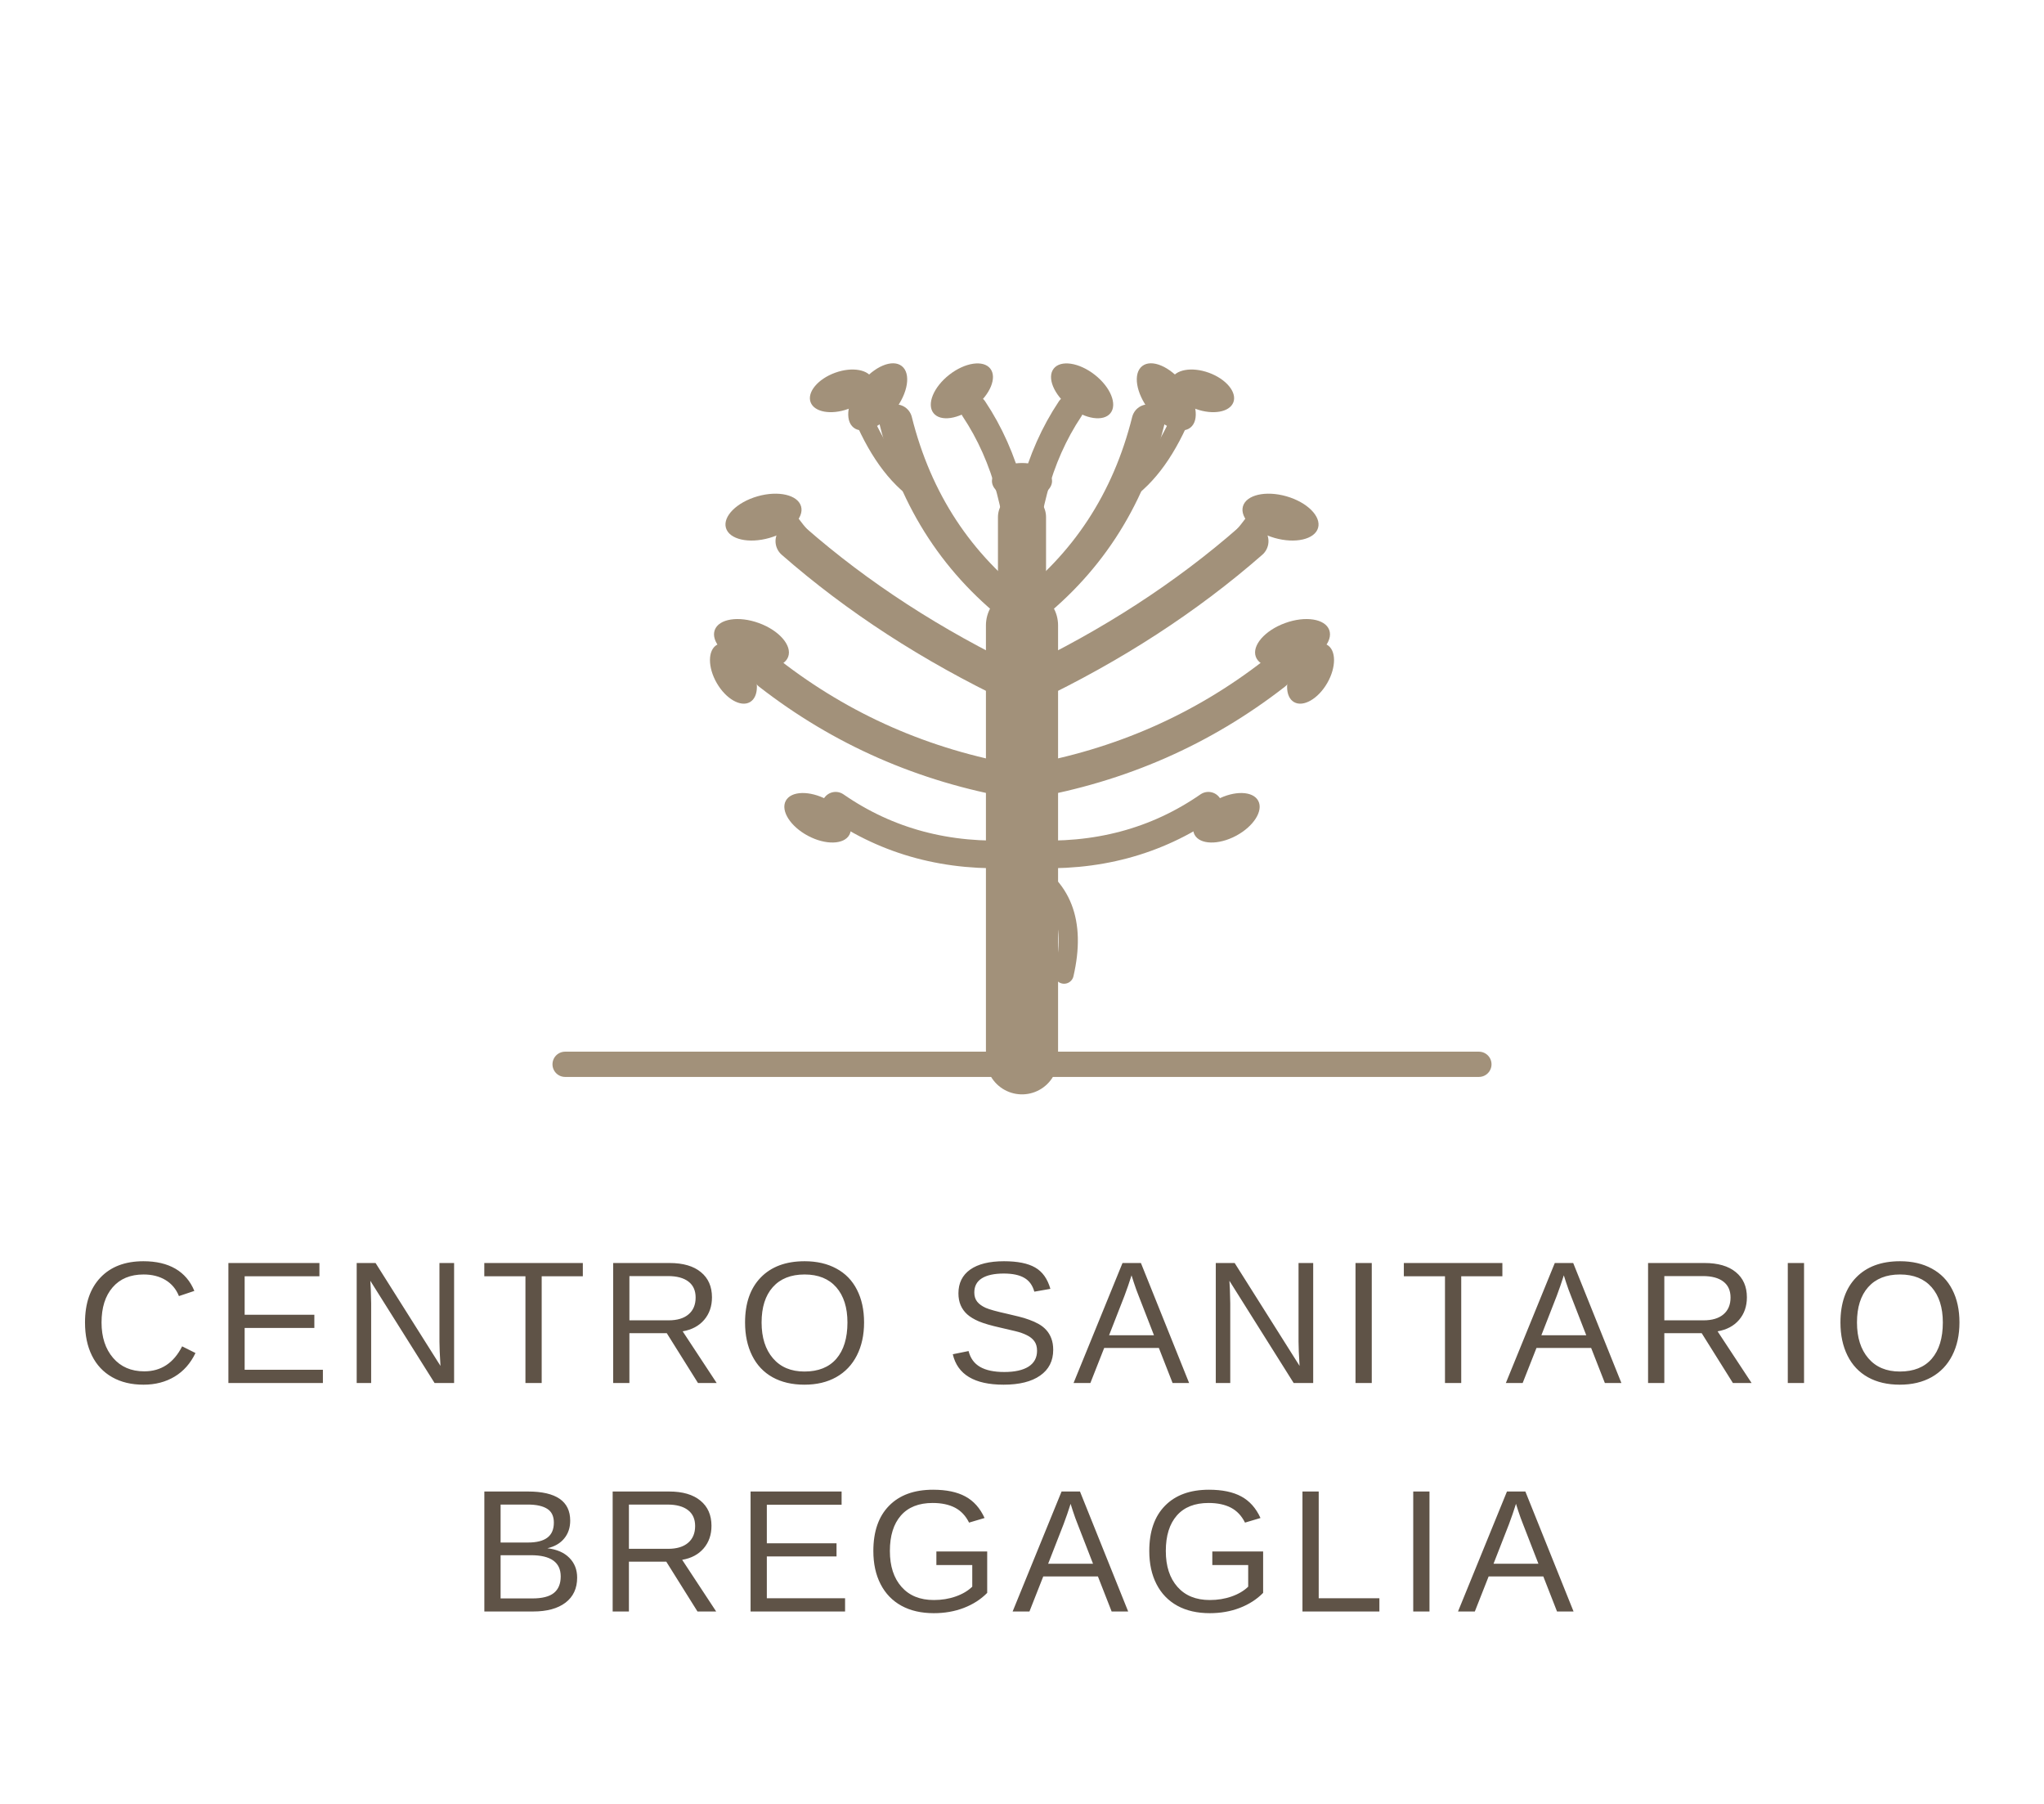
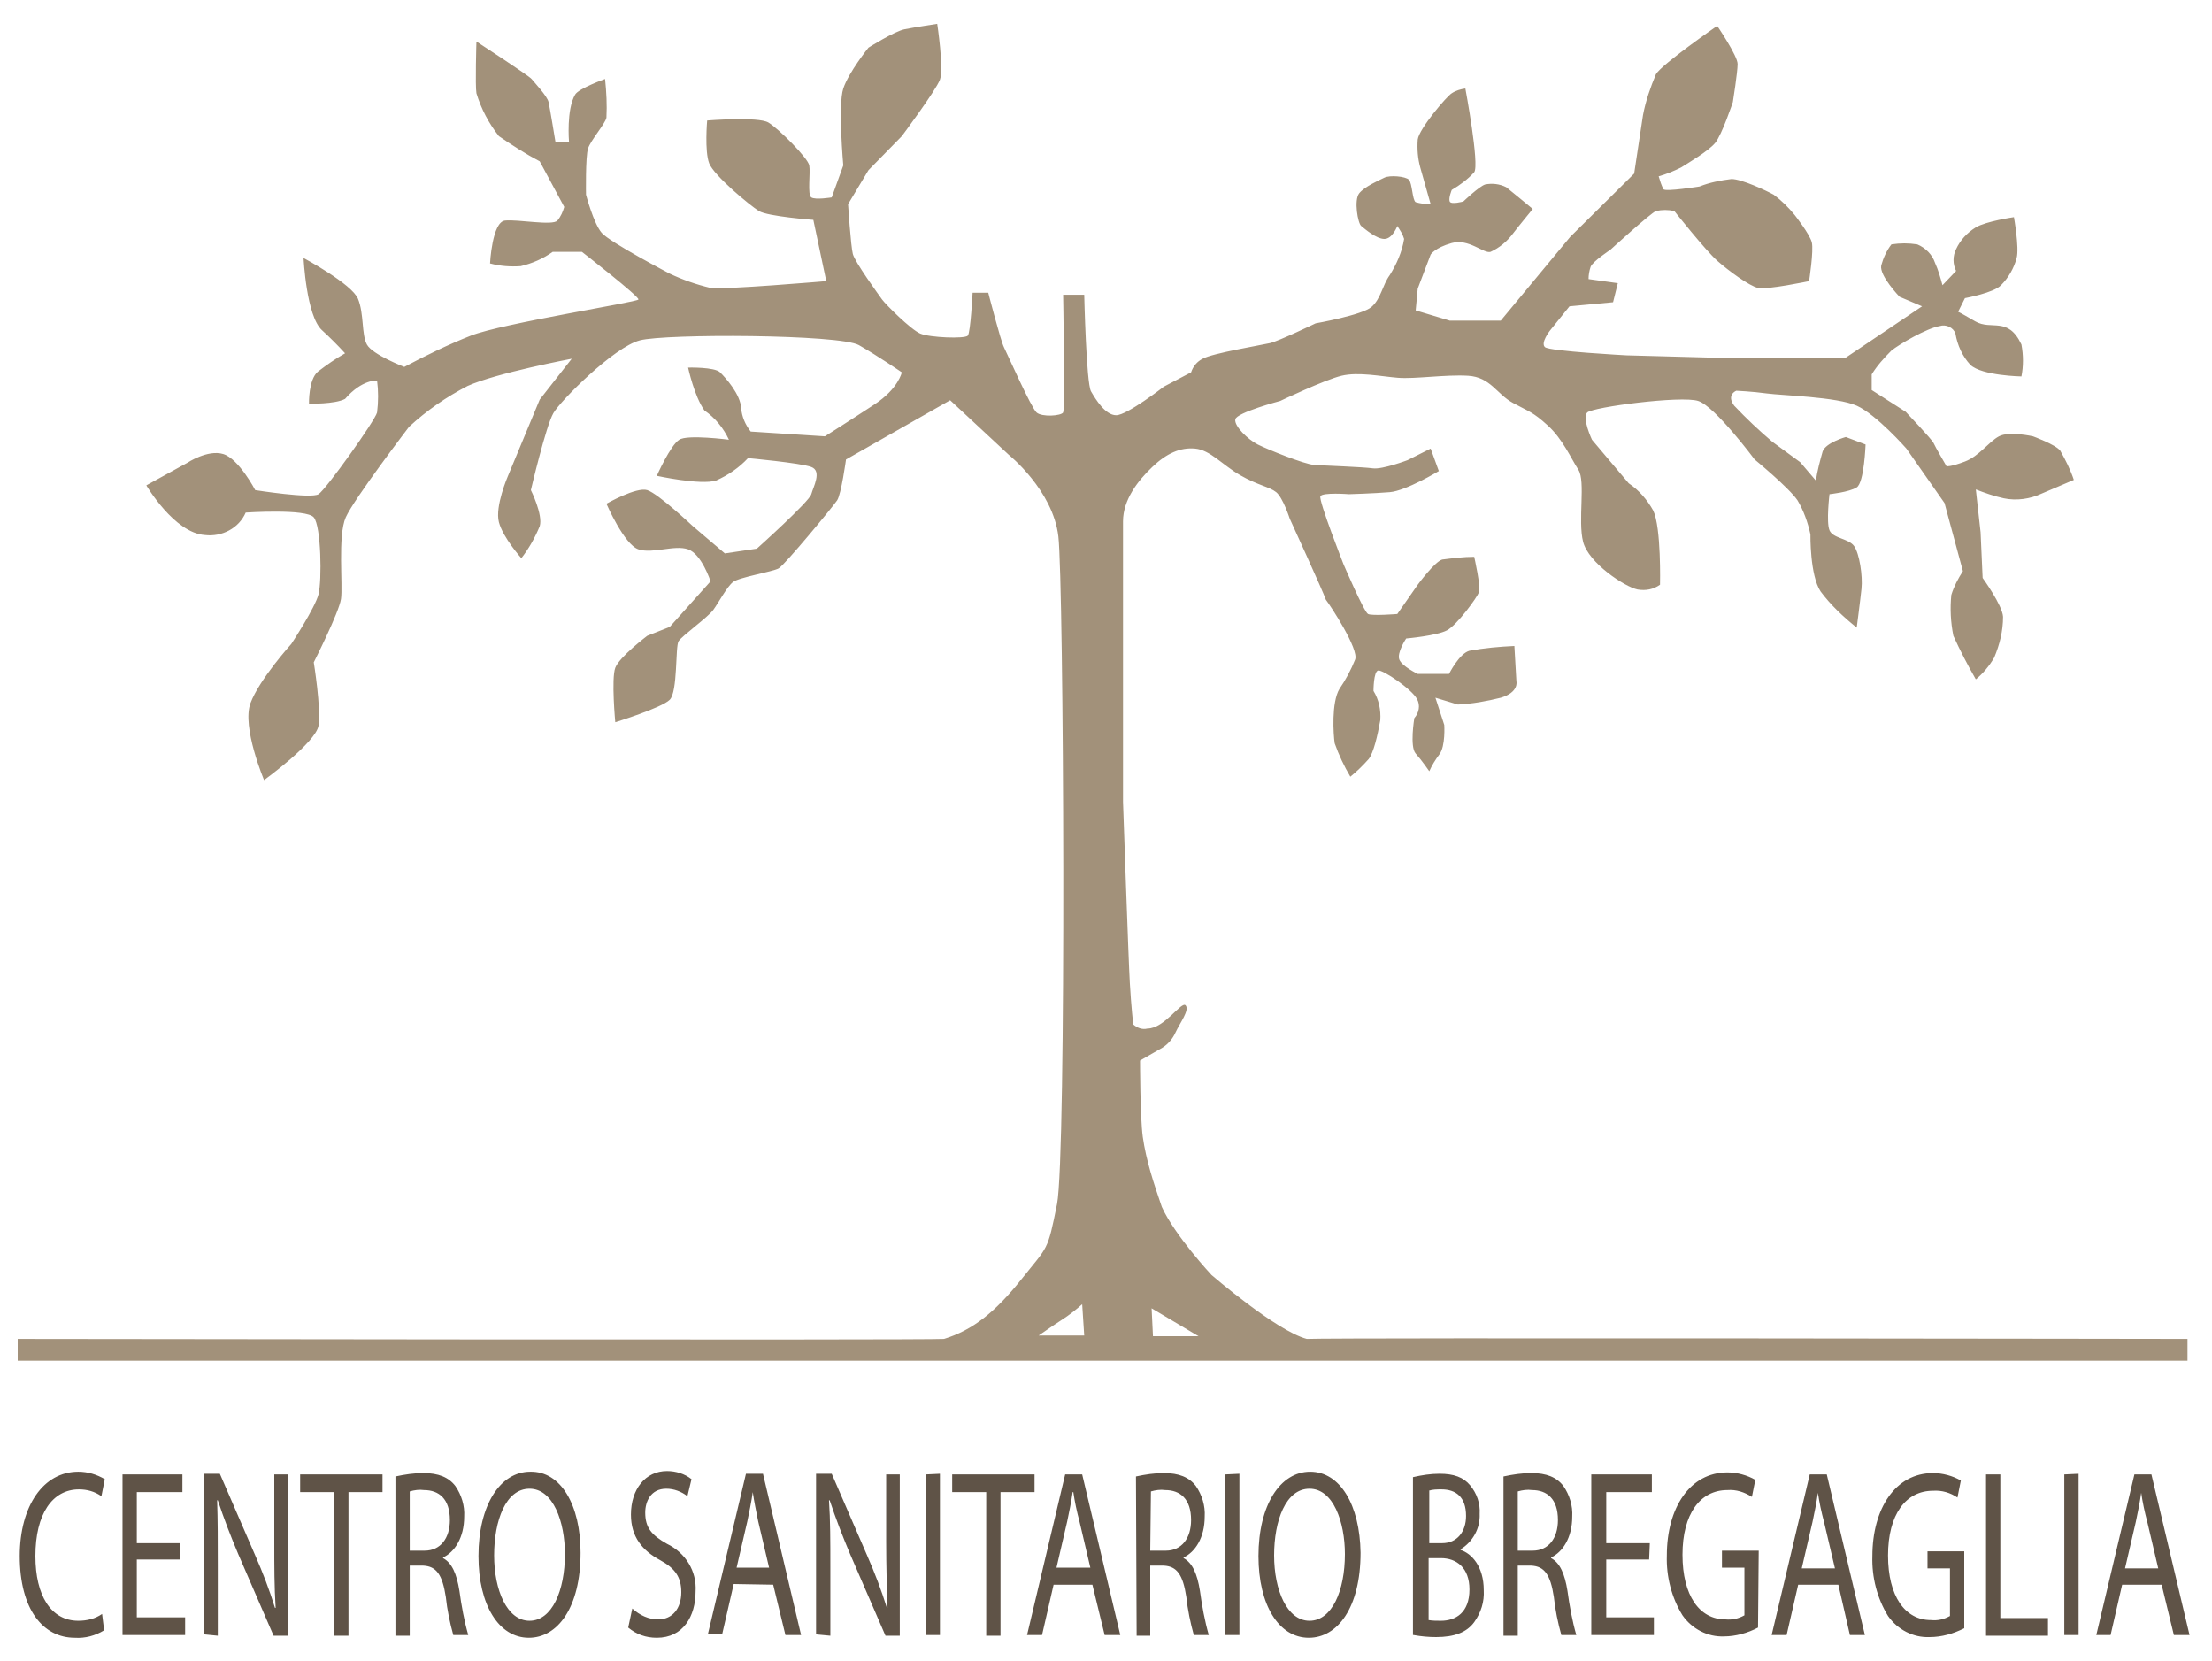
- <svg xmlns="http://www.w3.org/2000/svg" viewBox="0 0 340 300" role="img" aria-label="Centro Sanitario Bregaglia">
-   <g transform="translate(70,6) scale(1.0)">
-     <g fill="none" stroke="#a2917a" stroke-linecap="round" stroke-linejoin="round">
-       <path d="M24 171 H176" stroke-width="4.2" />
-       <path d="M100 170 V98" stroke-width="12" />
-       <path d="M100 138 q10 5 7 18" stroke-width="3.2" />
-       <path d="M100 104 V80" stroke-width="8" />
-       <path d="M100 92 Q100 74 92 62" stroke-width="4.5" />
-       <path d="M100 92 Q100 74 108 62" stroke-width="4.5" />
-       <g>
-         <path d="M100 96 Q84 84 79 64" stroke-width="5.5" />
-         <path d="M83 76 Q77 72 73 62" stroke-width="3" />
-         <path d="M99 108 Q78 98 62 84" stroke-width="6" />
-         <path d="M74 92 Q66 88 60 79" stroke-width="3.2" />
-         <path d="M99 124 Q76 120 58 106" stroke-width="5.6" />
-         <path d="M70 113 Q62 111 55 103" stroke-width="3" />
-         <path d="M99 136 Q82 137 69 128" stroke-width="4.6" />
-       </g>
-       <g transform="translate(200,0) scale(-1,1)">
-         <path d="M100 96 Q84 84 79 64" stroke-width="5.5" />
-         <path d="M83 76 Q77 72 73 62" stroke-width="3" />
-         <path d="M99 108 Q78 98 62 84" stroke-width="6" />
-         <path d="M74 92 Q66 88 60 79" stroke-width="3.2" />
-         <path d="M99 124 Q76 120 58 106" stroke-width="5.6" />
-         <path d="M70 113 Q62 111 55 103" stroke-width="3" />
-         <path d="M99 136 Q82 137 69 128" stroke-width="4.6" />
-       </g>
-     </g>
-     <g fill="#a2917a">
-       <ellipse cx="90" cy="59" rx="6" ry="3.4" transform="rotate(-38 90 59)" />
-       <ellipse cx="110" cy="59" rx="6" ry="3.4" transform="rotate(38 110 59)" />
-       <ellipse cx="100" cy="74" rx="5" ry="3" />
-       <ellipse cx="76" cy="60" rx="6.5" ry="3.6" transform="rotate(-52 76 60)" />
-       <ellipse cx="70" cy="59" rx="5.5" ry="3.2" transform="rotate(-20 70 59)" />
-       <ellipse cx="57" cy="80" rx="6.5" ry="3.6" transform="rotate(-16 57 80)" />
-       <ellipse cx="55" cy="101" rx="6.5" ry="3.6" transform="rotate(20 55 101)" />
-       <ellipse cx="52" cy="106" rx="5.5" ry="3.2" transform="rotate(60 52 106)" />
-       <ellipse cx="66" cy="130" rx="6" ry="3.4" transform="rotate(28 66 130)" />
-       <ellipse cx="124" cy="60" rx="6.5" ry="3.6" transform="rotate(52 124 60)" />
-       <ellipse cx="130" cy="59" rx="5.5" ry="3.2" transform="rotate(20 130 59)" />
-       <ellipse cx="143" cy="80" rx="6.5" ry="3.6" transform="rotate(16 143 80)" />
-       <ellipse cx="145" cy="101" rx="6.5" ry="3.6" transform="rotate(-20 145 101)" />
-       <ellipse cx="148" cy="106" rx="5.5" ry="3.2" transform="rotate(-60 148 106)" />
-       <ellipse cx="134" cy="130" rx="6" ry="3.4" transform="rotate(-28 134 130)" />
-     </g>
-   </g>
-   <g fill="#5f5347" font-family="'Segoe UI', 'Helvetica Neue', Arial, sans-serif" text-anchor="middle">
-     <text x="170" y="230" font-size="29" letter-spacing="2">CENTRO SANITARIO</text>
-     <text x="170" y="268" font-size="29" letter-spacing="2">BREGAGLIA</text>
+ <svg xmlns="http://www.w3.org/2000/svg" enable-background="new 0 0 325 244" viewBox="0 0 325 244">
+   <g>
+     <path fill="#a2917a" d="m167.9 167c-.4-3-.4-11.2-.4-11.2l3.3-1.9c.8-.5 1.5-1.3 1.9-2.2.7-1.5 2.1-3.3 1.5-4s-3.1 3.4-5.6 3.4c-.8.2-1.5-.1-2.1-.6 0 0-.3-2.6-.5-6.1-.2-3.4-1-26.6-1-26.6v-41.2c0-3.2 2.2-6 4.3-8s4.1-2.9 6.3-2.7 4 2.4 6.6 3.9 4.3 1.7 5.3 2.5 2 3.9 2 3.9 4.9 10.7 5.3 11.9c.7.9 4.9 7.3 4.3 8.8s-1.4 3-2.3 4.3c-1.2 2-.9 6.7-.7 8 .6 1.7 1.4 3.4 2.3 4.9 1-.8 1.9-1.7 2.7-2.6.7-.9 1.3-3.4 1.7-5.7.1-1.5-.2-3-1-4.3 0 0 0-2.9.7-3s4.9 2.7 5.7 4.2c.5.9.3 2-.4 2.8 0 0-.7 4.2.2 5.2s2 2.6 2 2.6c.4-.9.9-1.7 1.5-2.5.9-1.2.7-4.3.7-4.3l-1.3-4 3.3 1c2.1-.1 4.3-.5 6.3-1 2.7-.8 2.3-2.4 2.3-2.4l-.3-5.2c-2.2.1-4.4.3-6.6.7-1.5.4-3 3.4-3 3.4h-4.6s-2.3-1.1-2.7-2.1 1-3.1 1-3.1 4.5-.4 6-1.2 4.4-4.8 4.7-5.6-.7-5.2-.7-5.2c-1.6 0-3.1.2-4.7.4-1.1.3-3.6 3.7-3.6 3.7l-3 4.3s-3.7.3-4.3 0-3.6-7.3-3.6-7.3-3.7-9.4-3.4-10 4.2-.3 4.2-.3 3.6-.1 6-.3 7.2-3.1 7.2-3.1l-1.2-3.3-3.4 1.7s-3.7 1.4-5.1 1.2-7.1-.4-8.6-.5-6.9-2.3-8.3-3-3.5-2.7-3.3-3.7 6.6-2.7 6.6-2.7 6.5-3.1 9-3.7 5.8.1 8.3.3 7-.5 10.3-.3 4.2 2.7 6.6 4 2.9 1.3 5.1 3.3 3.4 4.8 4.5 6.5-.1 7.5.7 10.6 6.1 6.6 8 7c1.2.2 2.3 0 3.3-.7 0 0 .2-8.4-1-10.9-.9-1.6-2.1-3-3.6-4l-5.4-6.4s-1.5-3.2-.7-4 13.8-2.5 16.3-1.7 8.3 8.6 8.3 8.6 5 4.1 6.3 6c.9 1.5 1.5 3.2 1.9 5 0 0-.1 6 1.5 8.4 1.5 2 3.3 3.7 5.3 5.3 0 0 .5-3.8.7-5.7s-.3-5.2-1.1-6.3-3.1-1.1-3.6-2.3 0-5.3 0-5.3 2.9-.3 4-1 1.3-6.3 1.3-6.3l-2.9-1.1s-2.9.8-3.4 2.1c-.4 1.4-.8 2.9-1 4.3l-2.3-2.7-4.1-3c-2-1.7-3.8-3.4-5.6-5.3-1.2-1.6.3-2.2.3-2.2s2.3.1 4.5.4 10.3.5 13.2 1.8 7.3 6.3 7.3 6.3l5.6 8 2.7 10c-.7 1.1-1.3 2.2-1.7 3.5-.2 2-.1 4 .3 6 1 2.2 2.1 4.3 3.3 6.4 1.1-.9 2-2 2.7-3.2.8-1.9 1.3-3.9 1.3-6-.1-1.7-3-5.7-3-5.7l-.3-6.7-.7-6.3c1.3.5 2.7 1 4.1 1.3 1.9.4 3.9.1 5.6-.7 1.2-.5 4.7-2 4.7-2-.5-1.5-1.2-2.9-2-4.3-.7-.9-4-2.1-4-2.1s-3.5-.8-5 0-2.9 2.9-5 3.7-2.7.7-2.7.7-1.7-2.9-1.9-3.4-4.1-4.6-4.1-4.6l-5-3.2v-2.3c.8-1.3 1.8-2.4 2.9-3.5 1.1-.9 5.2-3.3 7.1-3.6.9-.3 2 .2 2.3 1.1.3 1.7 1 3.3 2.2 4.6 1.7 1.6 7.5 1.7 7.5 1.7.3-1.5.3-3.1 0-4.7-2-4.2-4.4-2-6.8-3.4s-2.5-1.4-2.5-1.4l1-2s4.3-.8 5.3-1.9c1.1-1.1 1.9-2.5 2.3-4s-.4-6-.4-6-4.1.6-5.6 1.5c-1.3.8-2.3 1.9-2.9 3.2-.5 1-.5 2.2 0 3.2l-2 2.1c-.3-1.1-.6-2.2-1.1-3.3-.4-1.2-1.4-2.2-2.6-2.7-1.3-.2-2.5-.2-3.8 0-.7.9-1.2 2-1.5 3.1-.3 1.5 2.7 4.6 2.7 4.6l3.3 1.4-4.9 3.3-6.4 4.3h-17.2l-14.9-.4s-11.3-.6-12-1.2.7-2.4.7-2.4l2.9-3.6 6.4-.6.7-2.8-4.3-.6c0-.6.1-1.2.3-1.8.3-.8 2.9-2.5 2.9-2.5s5.8-5.3 6.7-5.7c.9-.2 1.8-.2 2.7 0 0 0 4.6 5.8 6.3 7.3s4.7 3.7 6 4 7.5-1 7.5-1 .7-4.5.4-5.7-2.5-4-2.5-4c-.9-1.1-1.9-2.1-3.1-3-1.1-.6-4.7-2.3-6.2-2.3-1.6.2-3.2.5-4.7 1.1 0 0-5 .8-5.3.4-.3-.6-.5-1.2-.7-1.9 1.1-.3 2.3-.8 3.3-1.3 1.1-.7 4-2.4 5-3.6s2.6-6 2.6-6 .7-4.4.7-5.6-3-5.6-3-5.6-8.1 5.6-9 7.1c-.8 1.9-1.5 3.9-1.9 6l-1.3 8.6-9.4 9.3-10.2 12.3h-7.5l-5-1.5.3-3.2 1.9-5s.6-1 3.1-1.7 4.7 1.6 5.7 1.3c1.3-.6 2.4-1.5 3.3-2.7.6-.8 2.9-3.6 2.9-3.6s-3.5-2.9-3.9-3.2c-1-.5-2.1-.6-3.1-.4-.9.3-3.2 2.5-3.2 2.5s-1.8.5-2 0 .3-1.7.3-1.7c1.2-.7 2.4-1.6 3.3-2.6.8-1.1-1.3-12.3-1.3-12.3-.7.1-1.4.3-2 .7-.7.4-4.8 5.2-5 6.8-.1 1.4 0 2.8.4 4.2l1.5 5.3c-.8 0-1.5-.1-2.2-.3-.5-.3-.5-2.8-1-3.3s-2.8-.7-3.6-.3-2.9 1.3-3.7 2.3-.2 4.4.3 4.8 2.2 1.9 3.4 1.9 1.9-1.9 1.9-1.9c.4.6.8 1.2 1 1.9-.3 1.9-1.1 3.7-2.1 5.3-1.1 1.5-1.3 3.5-2.7 4.7s-8.2 2.4-8.2 2.4-5.4 2.6-6.7 2.9-8.5 1.5-9.9 2.3c-.8.4-1.4 1.1-1.7 2l-4 2.1s-5.4 4.2-7 4.2-3-2.3-3.7-3.5-1-14.2-1-14.2h-3.1s.3 16.8 0 17.3-3.1.7-3.9 0-4.3-8.6-4.8-9.6-2.3-8-2.3-8h-2.3s-.3 5.8-.7 6.3-5.6.3-7-.3-5.1-4.3-5.6-5-4-5.5-4.3-6.7-.7-7.3-.7-7.3l3-5 4.9-5s5-6.7 5.6-8.3-.4-8.2-.4-8.2-3.3.5-4.8.8-5.3 2.7-5.3 2.7-2.9 3.6-3.7 6 0 11.3 0 11.3l-1.7 4.7s-2.4.4-3 0-.1-3.6-.3-4.7-4.5-5.4-6-6.3-9-.3-9-.3-.4 4.5.3 6.3 6 6.2 7.3 7 8 1.3 8 1.3l1.9 9s-15.2 1.3-17 1c-2.1-.5-4.1-1.2-6-2.1 0 0-8.8-4.6-10-6s-2.3-5.6-2.3-5.6-.1-5.6.3-6.8 2.5-3.6 2.7-4.5c.1-1.9 0-3.8-.2-5.7 0 0-3.9 1.4-4.4 2.3-1.3 2.2-.9 6.9-.9 6.9h-2s-.8-4.9-1-5.8-2.1-2.9-2.5-3.4-8.1-5.5-8.1-5.5-.2 6.5 0 7.6c.7 2.3 1.8 4.4 3.3 6.3 1.9 1.3 3.9 2.6 6 3.7l3.6 6.7c-.2.7-.5 1.4-1 2-.7.8-5.8-.2-7.7 0s-2.2 6.3-2.2 6.3c1.5.4 3 .5 4.5.4 1.7-.4 3.3-1.1 4.7-2.1h4.3s8.5 6.6 8.3 7-20 3.5-24.6 5.3c-3.3 1.3-6.6 2.9-9.8 4.6 0 0-4.7-1.8-5.5-3.3s-.4-4.5-1.3-6.7-8-6-8-6 .4 8.5 2.7 10.6c1.2 1.1 2.3 2.2 3.4 3.4-1.4.8-2.7 1.7-4 2.7-1.4 1.2-1.3 4.7-1.3 4.7s3.8.1 5.3-.7c2.5-2.9 4.7-2.7 4.7-2.7.2 1.5.2 3.1 0 4.7-.3 1.2-7.5 11.3-8.6 12s-9.3-.6-9.3-.6-2.4-4.6-4.7-5.3-5.3 1.3-5.3 1.3l-6 3.3s4.1 7 8.6 7.3c2.5.3 5-1 6-3.3 0 0 8.9-.6 10 .7s1.2 9.3.7 11.3-4 7.3-4 7.3-4.7 5.2-6 8.7 2 11.3 2 11.3 7.6-5.5 8-8-.7-9.3-.7-9.3 3.7-7.3 4-9.3-.5-9.3.7-12 9.3-13.3 9.3-13.3c2.6-2.4 5.5-4.4 8.6-6 4.2-1.9 15.3-4 15.3-4l-4.7 6-4.7 11.3s-1.9 4.4-1.3 6.7 3.3 5.3 3.3 5.3c1.1-1.4 2-3 2.7-4.7.5-1.7-1.3-5.3-1.3-5.3s2.2-9.4 3.3-11.3 8.9-9.7 12.7-10.7 29.4-.9 32.2.7 6.3 4 6.3 4-.5 2.4-4 4.7-7.3 4.7-7.3 4.7l-10.9-.7c-.8-1-1.3-2.2-1.4-3.4-.1-2.1-2.3-4.5-3.1-5.3s-4.7-.7-4.7-.7.9 4.2 2.4 6.3c1.6 1.1 2.8 2.6 3.6 4.3 0 0-6.1-.8-7.3 0-1.3.8-3.3 5.3-3.3 5.3s6.4 1.4 8.7.7c1.8-.8 3.4-1.9 4.7-3.3 0 0 7.7.7 9.3 1.3s.3 2.9 0 4-8 8-8 8l-4.7.7-4.7-4s-5.1-4.8-6.7-5.3-6 2-6 2 2.6 6 4.7 6.7 5.3-.7 7.3 0 3.3 4.7 3.3 4.7l-6 6.7-3.3 1.3s-4.1 3.1-4.7 4.7 0 8 0 8 6.8-2.1 8-3.3.8-7.8 1.3-8.6 4.3-3.5 5.1-4.6 2-3.4 2.9-4.1 5.8-1.5 6.7-2 8-9.1 8.6-10 1.3-6 1.3-6l15.3-8.7 8.6 8s6.5 5.2 7.3 12 1.2 91.1-.2 98.1-1.3 6.1-5.2 11-7.2 7.5-11.4 8.8c-2.3.2-136.1 0-136.1 0v3.2h318.8v-3.2s-124.9-.2-129.4 0c-4.5-1.2-14-9.4-14-9.4s-5.4-5.8-7.3-10c-1.2-3.5-2.3-6.8-2.8-10.3zm1.3 25.2 6.9 4.1h-6.7zm-9.9 4h-6.7s2.3-1.6 3.4-2.3 2.1-1.5 3-2.3c0 0 .3 4.6.3 4.6zm35.8-108.1c-.1-.2-.1-.2 0 0s.1.1 0 0z" />
+     <path fill="#5f5347" d="m15 237.1c-1 .7-2.2 1-3.5 1-4 0-6.3-3.7-6.3-9.5 0-6.2 2.5-9.8 6.4-9.8 1.2 0 2.3.3 3.3 1l.5-2.5c-1.2-.7-2.5-1.1-3.9-1.1-5.1 0-8.6 5-8.6 12.4 0 7.8 3.4 12 8.1 12 1.5.1 3-.3 4.3-1.1zm11.5-10.4h-6.4v-7.5h6.7v-2.6h-8.8v23.6h9.2v-2.6h-7.1v-8.5h6.3zm5.5 13.6v-10.1c0-3.9 0-6.8-.1-9.8h.1c.9 2.7 1.9 5.3 3 7.9l5.2 12h2.1v-23.7h-2v9.9c0 3.7 0 6.6.2 9.7h-.1c-.8-2.6-1.8-5.2-2.9-7.7l-5.2-12h-2.3v23.6zm17.1 0h2.1v-21.1h5v-2.6h-12.1v2.6h5zm9 0h2.1v-10.3h2c1.9.1 2.8 1.3 3.3 4.6.2 1.9.6 3.8 1.1 5.6h2.2c-.6-2.1-1-4.3-1.3-6.5-.4-2.5-1.1-4.1-2.4-4.8v-.1c1.7-.8 3.1-2.9 3.1-6 .1-1.6-.4-3.2-1.3-4.5-1-1.3-2.5-1.9-4.7-1.9-1.4 0-2.7.2-4.1.5zm2.1-21.2c.7-.2 1.4-.3 2.1-.2 2.2 0 3.8 1.3 3.8 4.4 0 2.7-1.4 4.5-3.7 4.5h-2.2zm17.7-2.9c-4.4 0-7.6 4.9-7.6 12.4 0 7.2 3 12 7.4 12 4.2 0 7.6-4.4 7.6-12.5 0-7-2.9-12-7.4-11.9zm-.1 2.5c3.5 0 5.2 4.9 5.2 9.6 0 5.4-1.9 9.8-5.2 9.8s-5.2-4.5-5.2-9.6 1.7-9.8 5.2-9.8zm14.5 20.4c1.2 1 2.6 1.5 4.2 1.5 3.9 0 5.7-3.2 5.7-6.8.2-3-1.5-5.7-4.2-7-2.3-1.3-3.2-2.4-3.2-4.6 0-1.6.8-3.5 3.1-3.5 1.1 0 2.2.4 3.1 1.1l.6-2.5c-1-.8-2.3-1.2-3.6-1.2-3.2 0-5.3 2.7-5.3 6.4 0 3.3 1.7 5.3 4.3 6.7 2.2 1.2 3.1 2.5 3.1 4.7 0 2.4-1.3 4-3.4 4-1.4 0-2.7-.6-3.8-1.6zm21.3-6.3 1.8 7.4h2.3l-5.6-23.7h-2.5l-5.6 23.6h2.1l1.7-7.4zm-5.4-2.4 1.6-6.9c.3-1.4.6-2.9.8-4.3.2 1.4.5 2.8.8 4.3l1.6 6.8h-4.8zm13.8 9.9v-10.1c0-3.9 0-6.8-.2-9.8h.1c.9 2.7 1.9 5.3 3 7.9l5.2 12h2.1v-23.7h-2v9.9c0 3.7.1 6.6.2 9.7h-.1c-.8-2.6-1.8-5.2-2.9-7.7l-5.2-12h-2.3v23.6zm14-23.7v23.6h2.1v-23.7zm8.9 23.7h2.1v-21.1h5v-2.6h-12.1v2.6h5zm15.6-7.5 1.8 7.4h2.3l-5.6-23.6h-2.5l-5.6 23.6h2.2l1.7-7.4zm-5.3-2.4 1.6-6.9c.3-1.4.6-2.9.8-4.3h.1c.2 1.4.5 2.8.9 4.3l1.6 6.8h-5zm11.8 9.9h2v-10.3h2c1.9.1 2.8 1.3 3.3 4.6.2 1.9.6 3.8 1.1 5.6h2.2c-.6-2.1-1-4.3-1.3-6.5-.4-2.5-1.1-4.1-2.4-4.8v-.1c1.7-.8 3.1-2.9 3.1-6 .1-1.6-.4-3.2-1.3-4.5-1-1.3-2.5-1.9-4.7-1.9-1.4 0-2.7.2-4.1.5zm2.1-21.2c.7-.2 1.4-.3 2.1-.2 2.2 0 3.8 1.3 3.8 4.4 0 2.7-1.4 4.5-3.7 4.5h-2.3zm10.9-2.5v23.6h2.1v-23.7zm12.5-.4c-4.4 0-7.6 4.9-7.6 12.4 0 7.2 3 12 7.4 12 4.2 0 7.6-4.4 7.6-12.5-.1-7-3-11.9-7.4-11.9zm-.1 2.5c3.5 0 5.2 4.9 5.2 9.6 0 5.4-1.9 9.8-5.2 9.8s-5.2-4.5-5.2-9.6 1.7-9.8 5.2-9.8zm15.3 21.5c1.1.2 2.2.3 3.3.3 2.7 0 4.5-.7 5.6-2.2 1-1.4 1.5-3 1.4-4.7 0-3.5-1.8-5.4-3.4-5.9v-.1c1.8-1.1 2.9-3.1 2.8-5.2.1-1.5-.4-3-1.4-4.2s-2.4-1.7-4.5-1.7c-1.3 0-2.6.2-3.9.5v23.2zm2.2-21.2c.6-.2 1.2-.2 1.9-.2 2.1 0 3.6 1.1 3.6 3.9 0 2.3-1.3 4-3.5 4h-1.9v-7.7zm0 9.9h1.8c2.3 0 4.2 1.4 4.2 4.6 0 3.4-2 4.6-4.2 4.6-.6 0-1.2 0-1.8-.1zm11 11.4h2.1v-10.3h2c1.9.1 2.8 1.3 3.3 4.6.2 1.9.6 3.8 1.1 5.6h2.2c-.6-2.1-1-4.3-1.3-6.5-.4-2.5-1.1-4.1-2.4-4.8v-.1c1.7-.8 3.1-2.9 3.1-6 .1-1.6-.4-3.2-1.3-4.5-1-1.3-2.5-1.9-4.7-1.9-1.4 0-2.7.2-4.1.5zm2.1-21.2c.7-.2 1.4-.3 2.1-.2 2.2 0 3.8 1.3 3.8 4.4 0 2.7-1.4 4.5-3.7 4.5h-2.2zm19.4 7.6h-6.4v-7.5h6.7v-2.6h-8.9v23.6h9.2v-2.6h-7v-8.5h6.3zm16 1.1h-5.4v2.5h3.3v7c-.9.5-1.8.7-2.8.6-3.8 0-6.3-3.5-6.3-9.5s2.6-9.5 6.6-9.5c1.3-.1 2.5.3 3.6 1l.5-2.5c-1.2-.7-2.7-1.1-4.1-1.1-5.5 0-8.9 5.2-8.9 12.2-.1 3.1.7 6.2 2.3 8.8 1.4 2 3.7 3.2 6.1 3.1 1.7 0 3.5-.5 5-1.3zm11.7 5 1.7 7.4h2.2l-5.6-23.6h-2.5l-5.6 23.6h2.2l1.7-7.4zm-5.4-2.3 1.6-6.9c.3-1.4.6-2.9.8-4.3.2 1.4.5 2.8.9 4.3l1.6 6.8h-4.9zm23.9-2.6h-5.4v2.5h3.3v7c-.9.5-1.8.7-2.8.6-3.8 0-6.3-3.5-6.3-9.5s2.6-9.5 6.6-9.5c1.3-.1 2.6.3 3.6 1l.5-2.5c-1.2-.7-2.7-1.1-4.1-1.1-5.5 0-8.9 5.2-8.9 12.2-.1 3.1.7 6.2 2.3 8.8 1.4 2 3.7 3.2 6.1 3.1 1.8 0 3.5-.5 5.1-1.3zm3.2 12.4h9.1v-2.6h-7v-21.1h-2.1zm11.5-23.7v23.6h2.1v-23.7zm14.3 16.2 1.8 7.4h2.3l-5.6-23.6h-2.5l-5.6 23.6h2.1l1.7-7.4zm-5.4-2.3 1.6-6.9c.3-1.4.6-2.9.8-4.3.2 1.4.5 2.8.9 4.3l1.6 6.8h-4.9z" />
  </g>
</svg>
